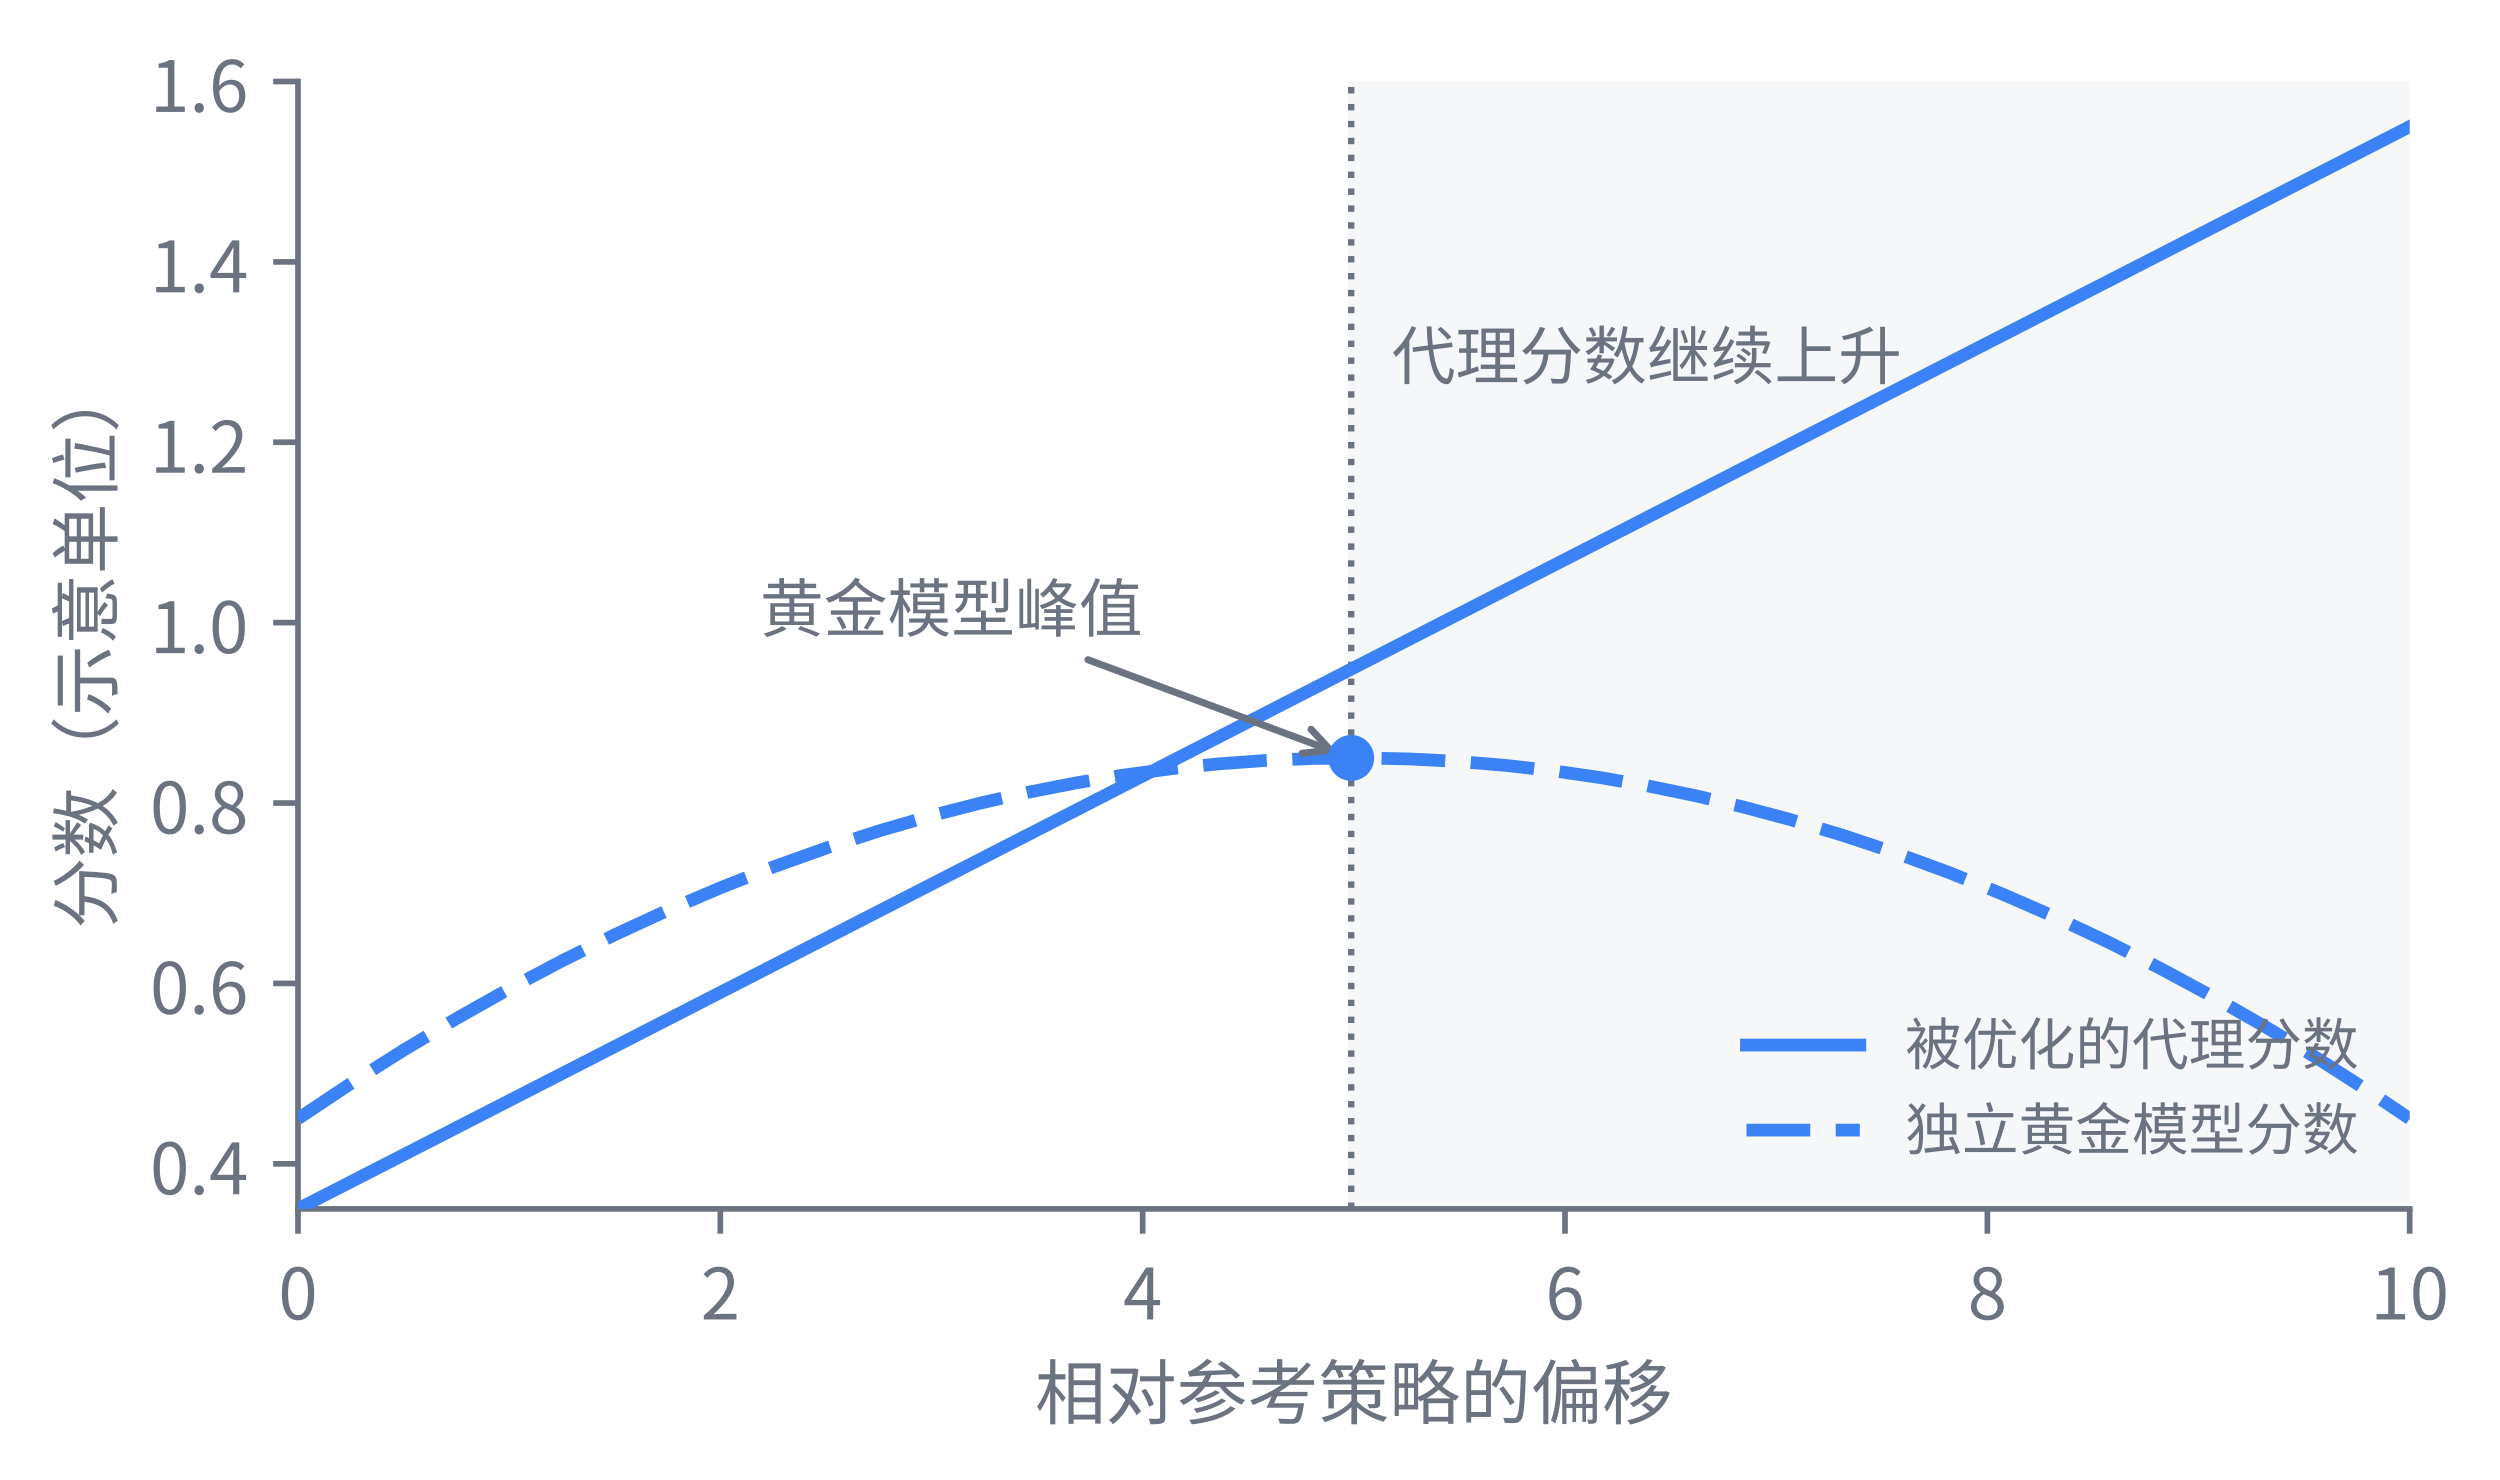
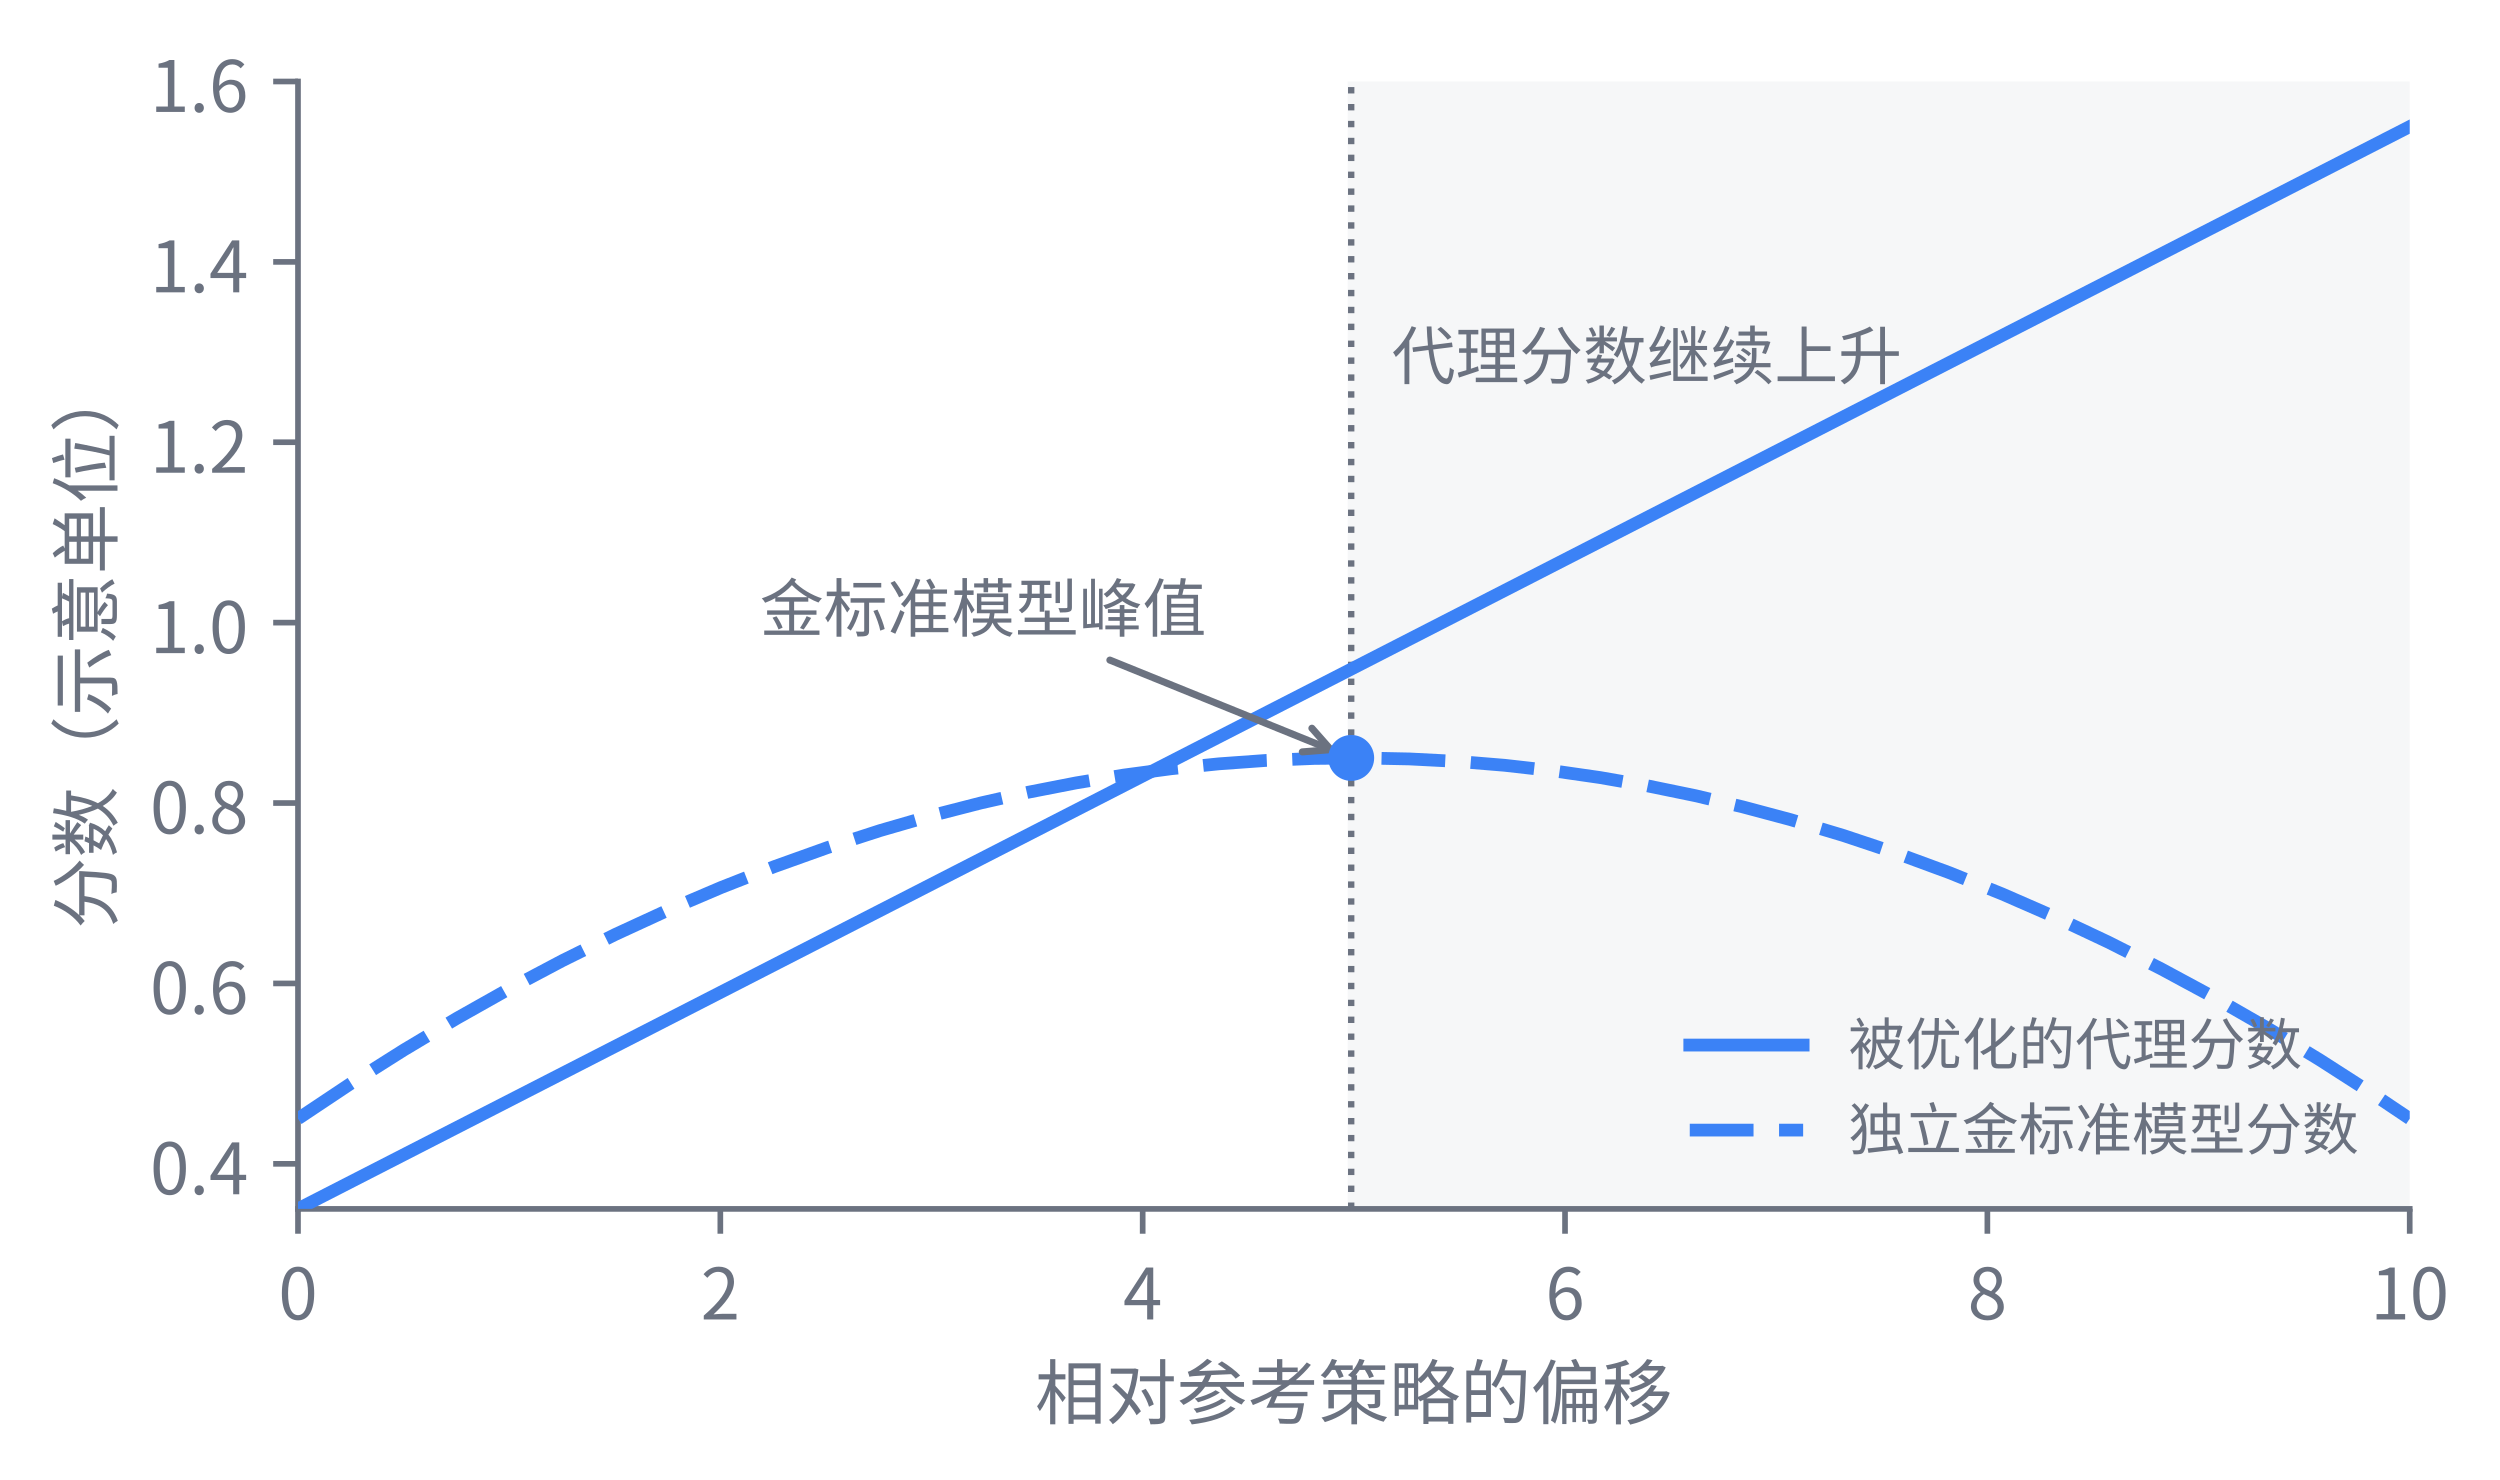
<svg xmlns="http://www.w3.org/2000/svg" xmlns:xlink="http://www.w3.org/1999/xlink" width="352.8pt" height="208.8pt" viewBox="0 0 352.8 208.8" version="1.1">
  <defs>
    <style type="text/css">*{stroke-linejoin: round; stroke-linecap: butt}</style>
  </defs>
  <g id="figure_1">
    <g id="patch_1">
      <path d="M 0 208.8 L 352.8 208.8 L 352.8 0 L 0 0 L 0 208.8 z " style="fill: none" />
    </g>
    <g id="axes_1">
      <g id="patch_2">
        <path d="M 42.052 170.6 L 340.059 170.6 L 340.059 11.5 L 42.052 11.5 L 42.052 170.6 z " style="fill: none" />
      </g>
      <g id="patch_3">
-         <path d="M 190.682 170.6 L 340.059 170.6 L 340.059 11.5 L 190.682 11.5 z " clip-path="url(#pcceb5e6ba6)" style="fill: #6b7280; opacity: 0.06; stroke: #6b7280; stroke-linejoin: miter" />
+         <path d="M 190.682 170.6 L 340.059 170.6 L 340.059 11.5 L 190.682 11.5 z " clip-path="url(#pc386433d70)" style="fill: #6b7280; opacity: 0.06; stroke: #6b7280; stroke-linejoin: miter" />
      </g>
      <g id="matplotlib.axis_1">
        <g id="xtick_1">
          <g id="line2d_1">
            <defs>
-               <path id="m23206b5219" d="M 0 0 L 0 3.5 " style="stroke: #6b7280; stroke-width: 0.8" />
+               <path id="m1b6d47a1e9" d="M 0 0 L 0 3.5 " style="stroke: #6b7280; stroke-width: 0.8" />
            </defs>
            <g>
-               <use xlink:href="#m23206b5219" x="42.052" y="170.6" style="fill: #6b7280; stroke: #6b7280; stroke-width: 0.8" />
+               <use xlink:href="#m1b6d47a1e9" x="42.052" y="170.6" style="fill: #6b7280; stroke: #6b7280; stroke-width: 0.8" />
            </g>
          </g>
          <g id="text_1">
            <text style="font-size: 10px; font-family: 'PingFang SC', 'Heiti SC', 'STHeiti', 'Noto Sans CJK SC', 'Microsoft YaHei', 'SimHei', 'Arial Unicode MS', 'DejaVu Sans', sans-serif; text-anchor: middle; fill: #6b7280" x="42.052" y="186.2" transform="rotate(-0 42.05156 186.2)">0</text>
          </g>
        </g>
        <g id="xtick_2">
          <g id="line2d_2">
            <g>
-               <use xlink:href="#m23206b5219" x="101.653" y="170.6" style="fill: #6b7280; stroke: #6b7280; stroke-width: 0.8" />
+               <use xlink:href="#m1b6d47a1e9" x="101.653" y="170.6" style="fill: #6b7280; stroke: #6b7280; stroke-width: 0.8" />
            </g>
          </g>
          <g id="text_2">
            <text style="font-size: 10px; font-family: 'PingFang SC', 'Heiti SC', 'STHeiti', 'Noto Sans CJK SC', 'Microsoft YaHei', 'SimHei', 'Arial Unicode MS', 'DejaVu Sans', sans-serif; text-anchor: middle; fill: #6b7280" x="101.653" y="186.2" transform="rotate(-0 101.6531 186.2)">2</text>
          </g>
        </g>
        <g id="xtick_3">
          <g id="line2d_3">
            <g>
-               <use xlink:href="#m23206b5219" x="161.255" y="170.6" style="fill: #6b7280; stroke: #6b7280; stroke-width: 0.8" />
+               <use xlink:href="#m1b6d47a1e9" x="161.255" y="170.6" style="fill: #6b7280; stroke: #6b7280; stroke-width: 0.8" />
            </g>
          </g>
          <g id="text_3">
            <text style="font-size: 10px; font-family: 'PingFang SC', 'Heiti SC', 'STHeiti', 'Noto Sans CJK SC', 'Microsoft YaHei', 'SimHei', 'Arial Unicode MS', 'DejaVu Sans', sans-serif; text-anchor: middle; fill: #6b7280" x="161.255" y="186.2" transform="rotate(-0 161.2547 186.2)">4</text>
          </g>
        </g>
        <g id="xtick_4">
          <g id="line2d_4">
            <g>
-               <use xlink:href="#m23206b5219" x="220.856" y="170.6" style="fill: #6b7280; stroke: #6b7280; stroke-width: 0.8" />
+               <use xlink:href="#m1b6d47a1e9" x="220.856" y="170.6" style="fill: #6b7280; stroke: #6b7280; stroke-width: 0.8" />
            </g>
          </g>
          <g id="text_4">
            <text style="font-size: 10px; font-family: 'PingFang SC', 'Heiti SC', 'STHeiti', 'Noto Sans CJK SC', 'Microsoft YaHei', 'SimHei', 'Arial Unicode MS', 'DejaVu Sans', sans-serif; text-anchor: middle; fill: #6b7280" x="220.856" y="186.2" transform="rotate(-0 220.8562 186.2)">6</text>
          </g>
        </g>
        <g id="xtick_5">
          <g id="line2d_5">
            <g>
-               <use xlink:href="#m23206b5219" x="280.458" y="170.6" style="fill: #6b7280; stroke: #6b7280; stroke-width: 0.8" />
+               <use xlink:href="#m1b6d47a1e9" x="280.458" y="170.6" style="fill: #6b7280; stroke: #6b7280; stroke-width: 0.8" />
            </g>
          </g>
          <g id="text_5">
            <text style="font-size: 10px; font-family: 'PingFang SC', 'Heiti SC', 'STHeiti', 'Noto Sans CJK SC', 'Microsoft YaHei', 'SimHei', 'Arial Unicode MS', 'DejaVu Sans', sans-serif; text-anchor: middle; fill: #6b7280" x="280.458" y="186.2" transform="rotate(-0 280.4578 186.2)">8</text>
          </g>
        </g>
        <g id="xtick_6">
          <g id="line2d_6">
            <g>
-               <use xlink:href="#m23206b5219" x="340.059" y="170.6" style="fill: #6b7280; stroke: #6b7280; stroke-width: 0.8" />
+               <use xlink:href="#m1b6d47a1e9" x="340.059" y="170.6" style="fill: #6b7280; stroke: #6b7280; stroke-width: 0.8" />
            </g>
          </g>
          <g id="text_6">
            <text style="font-size: 10px; font-family: 'PingFang SC', 'Heiti SC', 'STHeiti', 'Noto Sans CJK SC', 'Microsoft YaHei', 'SimHei', 'Arial Unicode MS', 'DejaVu Sans', sans-serif; text-anchor: middle; fill: #6b7280" x="340.059" y="186.2" transform="rotate(-0 340.0594 186.2)">10</text>
          </g>
        </g>
        <g id="text_7">
          <text style="font-size: 10px; font-family: 'PingFang SC', 'Heiti SC', 'STHeiti', 'Noto Sans CJK SC', 'Microsoft YaHei', 'SimHei', 'Arial Unicode MS', 'DejaVu Sans', sans-serif; text-anchor: middle; fill: #6b7280" x="191.055" y="200.2" transform="rotate(-0 191.0555 200.2)">相对参考策略的偏移</text>
        </g>
      </g>
      <g id="matplotlib.axis_2">
        <g id="ytick_1">
          <g id="line2d_7">
            <defs>
-               <path id="md13ea4d157" d="M 0 0 L -3.5 0 " style="stroke: #6b7280; stroke-width: 0.8" />
+               <path id="mc74353da8e" d="M 0 0 L -3.5 0 " style="stroke: #6b7280; stroke-width: 0.8" />
            </defs>
            <g>
-               <use xlink:href="#md13ea4d157" x="42.052" y="164.236" style="fill: #6b7280; stroke: #6b7280; stroke-width: 0.8" />
+               <use xlink:href="#mc74353da8e" x="42.052" y="164.236" style="fill: #6b7280; stroke: #6b7280; stroke-width: 0.8" />
            </g>
          </g>
          <g id="text_8">
            <text style="font-size: 10px; font-family: 'PingFang SC', 'Heiti SC', 'STHeiti', 'Noto Sans CJK SC', 'Microsoft YaHei', 'SimHei', 'Arial Unicode MS', 'DejaVu Sans', sans-serif; text-anchor: end; fill: #6b7280" x="35.052" y="168.536" transform="rotate(-0 35.05156 168.536)">0.4</text>
          </g>
        </g>
        <g id="ytick_2">
          <g id="line2d_8">
            <g>
-               <use xlink:href="#md13ea4d157" x="42.052" y="138.78" style="fill: #6b7280; stroke: #6b7280; stroke-width: 0.8" />
+               <use xlink:href="#mc74353da8e" x="42.052" y="138.78" style="fill: #6b7280; stroke: #6b7280; stroke-width: 0.8" />
            </g>
          </g>
          <g id="text_9">
            <text style="font-size: 10px; font-family: 'PingFang SC', 'Heiti SC', 'STHeiti', 'Noto Sans CJK SC', 'Microsoft YaHei', 'SimHei', 'Arial Unicode MS', 'DejaVu Sans', sans-serif; text-anchor: end; fill: #6b7280" x="35.052" y="143.08" transform="rotate(-0 35.05156 143.08)">0.6</text>
          </g>
        </g>
        <g id="ytick_3">
          <g id="line2d_9">
            <g>
-               <use xlink:href="#md13ea4d157" x="42.052" y="113.324" style="fill: #6b7280; stroke: #6b7280; stroke-width: 0.8" />
+               <use xlink:href="#mc74353da8e" x="42.052" y="113.324" style="fill: #6b7280; stroke: #6b7280; stroke-width: 0.8" />
            </g>
          </g>
          <g id="text_10">
            <text style="font-size: 10px; font-family: 'PingFang SC', 'Heiti SC', 'STHeiti', 'Noto Sans CJK SC', 'Microsoft YaHei', 'SimHei', 'Arial Unicode MS', 'DejaVu Sans', sans-serif; text-anchor: end; fill: #6b7280" x="35.052" y="117.624" transform="rotate(-0 35.05156 117.624)">0.8</text>
          </g>
        </g>
        <g id="ytick_4">
          <g id="line2d_10">
            <g>
-               <use xlink:href="#md13ea4d157" x="42.052" y="87.868" style="fill: #6b7280; stroke: #6b7280; stroke-width: 0.8" />
+               <use xlink:href="#mc74353da8e" x="42.052" y="87.868" style="fill: #6b7280; stroke: #6b7280; stroke-width: 0.8" />
            </g>
          </g>
          <g id="text_11">
            <text style="font-size: 10px; font-family: 'PingFang SC', 'Heiti SC', 'STHeiti', 'Noto Sans CJK SC', 'Microsoft YaHei', 'SimHei', 'Arial Unicode MS', 'DejaVu Sans', sans-serif; text-anchor: end; fill: #6b7280" x="35.052" y="92.168" transform="rotate(-0 35.05156 92.168)">1.0</text>
          </g>
        </g>
        <g id="ytick_5">
          <g id="line2d_11">
            <g>
-               <use xlink:href="#md13ea4d157" x="42.052" y="62.412" style="fill: #6b7280; stroke: #6b7280; stroke-width: 0.8" />
+               <use xlink:href="#mc74353da8e" x="42.052" y="62.412" style="fill: #6b7280; stroke: #6b7280; stroke-width: 0.8" />
            </g>
          </g>
          <g id="text_12">
            <text style="font-size: 10px; font-family: 'PingFang SC', 'Heiti SC', 'STHeiti', 'Noto Sans CJK SC', 'Microsoft YaHei', 'SimHei', 'Arial Unicode MS', 'DejaVu Sans', sans-serif; text-anchor: end; fill: #6b7280" x="35.052" y="66.712" transform="rotate(-0 35.05156 66.712)">1.2</text>
          </g>
        </g>
        <g id="ytick_6">
          <g id="line2d_12">
            <g>
-               <use xlink:href="#md13ea4d157" x="42.052" y="36.956" style="fill: #6b7280; stroke: #6b7280; stroke-width: 0.8" />
+               <use xlink:href="#mc74353da8e" x="42.052" y="36.956" style="fill: #6b7280; stroke: #6b7280; stroke-width: 0.8" />
            </g>
          </g>
          <g id="text_13">
            <text style="font-size: 10px; font-family: 'PingFang SC', 'Heiti SC', 'STHeiti', 'Noto Sans CJK SC', 'Microsoft YaHei', 'SimHei', 'Arial Unicode MS', 'DejaVu Sans', sans-serif; text-anchor: end; fill: #6b7280" x="35.052" y="41.256" transform="rotate(-0 35.05156 41.256)">1.4</text>
          </g>
        </g>
        <g id="ytick_7">
          <g id="line2d_13">
            <g>
-               <use xlink:href="#md13ea4d157" x="42.052" y="11.5" style="fill: #6b7280; stroke: #6b7280; stroke-width: 0.8" />
+               <use xlink:href="#mc74353da8e" x="42.052" y="11.5" style="fill: #6b7280; stroke: #6b7280; stroke-width: 0.8" />
            </g>
          </g>
          <g id="text_14">
            <text style="font-size: 10px; font-family: 'PingFang SC', 'Heiti SC', 'STHeiti', 'Noto Sans CJK SC', 'Microsoft YaHei', 'SimHei', 'Arial Unicode MS', 'DejaVu Sans', sans-serif; text-anchor: end; fill: #6b7280" x="35.052" y="15.8" transform="rotate(-0 35.05156 15.8)">1.6</text>
          </g>
        </g>
        <g id="text_15">
          <text style="font-size: 10px; font-family: 'PingFang SC', 'Heiti SC', 'STHeiti', 'Noto Sans CJK SC', 'Microsoft YaHei', 'SimHei', 'Arial Unicode MS', 'DejaVu Sans', sans-serif; text-anchor: middle; fill: #6b7280" x="15.8" y="91.05" transform="rotate(-90 15.8 91.05)">分数（示意单位）</text>
        </g>
      </g>
      <g id="line2d_14">
-         <path d="M 190.682 170.6 L 190.682 11.5 " clip-path="url(#pcceb5e6ba6)" style="fill: none; stroke-dasharray: 0.9,1.485; stroke-dashoffset: 0; stroke: #6b7280; stroke-width: 0.9" />
+         <path d="M 190.682 170.6 L 190.682 11.5 " clip-path="url(#pc386433d70)" style="fill: none; stroke-dasharray: 0.9,1.485; stroke-dashoffset: 0; stroke: #6b7280; stroke-width: 0.9" />
      </g>
      <g id="patch_4">
        <path d="M 42.052 170.6 L 42.052 11.5 " style="fill: none; stroke: #6b7280; stroke-width: 0.8; stroke-linejoin: miter; stroke-linecap: square" />
      </g>
      <g id="patch_5">
        <path d="M 42.052 170.6 L 340.059 170.6 " style="fill: none; stroke: #6b7280; stroke-width: 0.8; stroke-linejoin: miter; stroke-linecap: square" />
      </g>
      <g id="line2d_15">
-         <path d="M 42.052 170.6 L 340.059 17.864 L 340.059 17.864 " clip-path="url(#pcceb5e6ba6)" style="fill: none; stroke: #3b82f6; stroke-width: 1.8; stroke-linecap: square" />
+         <path d="M 42.052 170.6 L 340.059 17.864 L 340.059 17.864 " clip-path="url(#pc386433d70)" style="fill: none; stroke: #3b82f6; stroke-width: 1.8; stroke-linecap: square" />
      </g>
      <g id="line2d_16">
-         <path d="M 42.052 157.872 L 49.52 152.896 L 56.989 148.176 L 64.458 143.711 L 71.927 139.503 L 79.396 135.55 L 86.865 131.853 L 94.334 128.412 L 101.803 125.227 L 109.271 122.298 L 116.74 119.624 L 124.209 117.207 L 131.678 115.045 L 138.4 113.318 L 145.122 111.798 L 151.844 110.486 L 158.566 109.381 L 165.288 108.483 L 172.01 107.792 L 178.732 107.308 L 185.454 107.032 L 192.176 106.963 L 198.898 107.101 L 205.62 107.446 L 212.342 107.999 L 219.064 108.759 L 225.786 109.726 L 232.508 110.9 L 239.23 112.282 L 245.952 113.87 L 252.674 115.666 L 260.142 117.905 L 267.611 120.399 L 275.08 123.15 L 282.549 126.156 L 290.018 129.418 L 297.487 132.936 L 304.956 136.709 L 312.425 140.739 L 319.893 145.024 L 327.362 149.565 L 334.831 154.362 L 340.059 157.872 L 340.059 157.872 " clip-path="url(#pcceb5e6ba6)" style="fill: none; stroke-dasharray: 9,3.6; stroke-dashoffset: 0; stroke: #3b82f6; stroke-width: 1.8" />
+         <path d="M 42.052 157.872 L 49.52 152.896 L 56.989 148.176 L 64.458 143.711 L 71.927 139.503 L 79.396 135.55 L 86.865 131.853 L 94.334 128.412 L 101.803 125.227 L 109.271 122.298 L 116.74 119.624 L 124.209 117.207 L 131.678 115.045 L 138.4 113.318 L 145.122 111.798 L 151.844 110.486 L 158.566 109.381 L 165.288 108.483 L 172.01 107.792 L 178.732 107.308 L 185.454 107.032 L 192.176 106.963 L 198.898 107.101 L 205.62 107.446 L 212.342 107.999 L 219.064 108.759 L 225.786 109.726 L 232.508 110.9 L 239.23 112.282 L 245.952 113.87 L 252.674 115.666 L 260.142 117.905 L 267.611 120.399 L 275.08 123.15 L 282.549 126.156 L 290.018 129.418 L 297.487 132.936 L 304.956 136.709 L 312.425 140.739 L 319.893 145.024 L 327.362 149.565 L 334.831 154.362 L 340.059 157.872 L 340.059 157.872 " clip-path="url(#pc386433d70)" style="fill: none; stroke-dasharray: 9,3.6; stroke-dashoffset: 0; stroke: #3b82f6; stroke-width: 1.8" />
      </g>
      <g id="patch_6">
-         <path d="M 153.535 93.1 Q 171.172 99.681 187.762 105.871 " style="fill: none; stroke: #6b7280; stroke-linecap: round" />
-         <path d="M 185.018 102.926 L 187.762 105.871 L 183.76 106.299 " style="fill: none; stroke: #6b7280; stroke-linecap: round" />
+         <path d="M 156.626 93.153 Q 172.729 99.682 187.796 105.79 " style="fill: none; stroke: #6b7280; stroke-linecap: round" />
+         <path d="M 185.136 102.769 L 187.796 105.79 L 183.783 106.106 " style="fill: none; stroke: #6b7280; stroke-linecap: round" />
      </g>
      <g id="text_16">
-         <text style="font-size: 9px; font-family: 'PingFang SC', 'Heiti SC', 'STHeiti', 'Noto Sans CJK SC', 'Microsoft YaHei', 'SimHei', 'Arial Unicode MS', 'DejaVu Sans', sans-serif; text-anchor: start; fill: #6b7280" x="107.24" y="89.141" transform="rotate(-0 107.2398 89.14112)">黄金模型峰值</text>
+         <text style="font-size: 9px; font-family: 'PingFang SC', 'Heiti SC', 'STHeiti', 'Noto Sans CJK SC', 'Microsoft YaHei', 'SimHei', 'Arial Unicode MS', 'DejaVu Sans', sans-serif; text-anchor: start; fill: #6b7280" x="107.24" y="89.141" transform="rotate(-0 107.2398 89.14112)">金标准模型峰值</text>
      </g>
      <g id="text_17">
        <text style="font-size: 9px; font-family: 'PingFang SC', 'Heiti SC', 'STHeiti', 'Noto Sans CJK SC', 'Microsoft YaHei', 'SimHei', 'Arial Unicode MS', 'DejaVu Sans', sans-serif; text-anchor: middle; fill: #6b7280" x="232.403" y="53.502" transform="rotate(-0 232.4031 53.5024)">代理分数继续上升</text>
      </g>
      <g id="PathCollection_1">
        <defs>
-           <path id="m70b6ba4a1c" d="M 0 2.739 C 0.726 2.739 1.423 2.45 1.936 1.936 C 2.45 1.423 2.739 0.726 2.739 0 C 2.739 -0.726 2.45 -1.423 1.936 -1.936 C 1.423 -2.45 0.726 -2.739 0 -2.739 C -0.726 -2.739 -1.423 -2.45 -1.936 -1.936 C -2.45 -1.423 -2.739 -0.726 -2.739 0 C -2.739 0.726 -2.45 1.423 -1.936 1.936 C -1.423 2.45 -0.726 2.739 0 2.739 z " style="stroke: #3b82f6" />
+           <path id="mf81e4cb5e4" d="M 0 2.739 C 0.726 2.739 1.423 2.45 1.936 1.936 C 2.45 1.423 2.739 0.726 2.739 0 C 2.739 -0.726 2.45 -1.423 1.936 -1.936 C 1.423 -2.45 0.726 -2.739 0 -2.739 C -0.726 -2.739 -1.423 -2.45 -1.936 -1.936 C -2.45 -1.423 -2.739 -0.726 -2.739 0 C -2.739 0.726 -2.45 1.423 -1.936 1.936 C -1.423 2.45 -0.726 2.739 0 2.739 z " style="stroke: #3b82f6" />
        </defs>
-         <g clip-path="url(#pcceb5e6ba6)">
-           <use xlink:href="#m70b6ba4a1c" x="190.682" y="106.96" style="fill: #3b82f6; stroke: #3b82f6" />
+         <g clip-path="url(#pc386433d70)">
+           <use xlink:href="#mf81e4cb5e4" x="190.682" y="106.96" style="fill: #3b82f6; stroke: #3b82f6" />
        </g>
      </g>
      <g id="legend_1">
        <g id="line2d_17">
-           <path d="M 246.459 147.48 L 254.459 147.48 L 262.459 147.48 " style="fill: none; stroke: #3b82f6; stroke-width: 1.8; stroke-linecap: square" />
+           <path d="M 238.459 147.48 L 246.459 147.48 L 254.459 147.48 " style="fill: none; stroke: #3b82f6; stroke-width: 1.8; stroke-linecap: square" />
        </g>
        <g id="text_18">
-           <text style="font-size: 8px; font-family: 'PingFang SC', 'Heiti SC', 'STHeiti', 'Noto Sans CJK SC', 'Microsoft YaHei', 'SimHei', 'Arial Unicode MS', 'DejaVu Sans', sans-serif; text-anchor: start; fill: #6b7280" x="268.859" y="150.28" transform="rotate(-0 268.8594 150.28)">被优化的代理分数</text>
+           <text style="font-size: 8px; font-family: 'PingFang SC', 'Heiti SC', 'STHeiti', 'Noto Sans CJK SC', 'Microsoft YaHei', 'SimHei', 'Arial Unicode MS', 'DejaVu Sans', sans-serif; text-anchor: start; fill: #6b7280" x="260.859" y="150.28" transform="rotate(-0 260.8594 150.28)">被优化的代理分数</text>
        </g>
        <g id="line2d_18">
-           <path d="M 246.459 159.48 L 254.459 159.48 L 262.459 159.48 " style="fill: none; stroke-dasharray: 9,3.6; stroke-dashoffset: 0; stroke: #3b82f6; stroke-width: 1.8" />
+           <path d="M 238.459 159.48 L 246.459 159.48 L 254.459 159.48 " style="fill: none; stroke-dasharray: 9,3.6; stroke-dashoffset: 0; stroke: #3b82f6; stroke-width: 1.8" />
        </g>
        <g id="text_19">
-           <text style="font-size: 8px; font-family: 'PingFang SC', 'Heiti SC', 'STHeiti', 'Noto Sans CJK SC', 'Microsoft YaHei', 'SimHei', 'Arial Unicode MS', 'DejaVu Sans', sans-serif; text-anchor: start; fill: #6b7280" x="268.859" y="162.28" transform="rotate(-0 268.8594 162.28)">独立黄金模型分数</text>
+           <text style="font-size: 8px; font-family: 'PingFang SC', 'Heiti SC', 'STHeiti', 'Noto Sans CJK SC', 'Microsoft YaHei', 'SimHei', 'Arial Unicode MS', 'DejaVu Sans', sans-serif; text-anchor: start; fill: #6b7280" x="260.859" y="162.28" transform="rotate(-0 260.8594 162.28)">独立金标准模型分数</text>
        </g>
      </g>
    </g>
  </g>
  <defs>
-     <clipPath id="pcceb5e6ba6">
+     <clipPath id="pc386433d70">
      <rect x="42.052" y="11.5" width="298.008" height="159.1" />
    </clipPath>
  </defs>
</svg>
